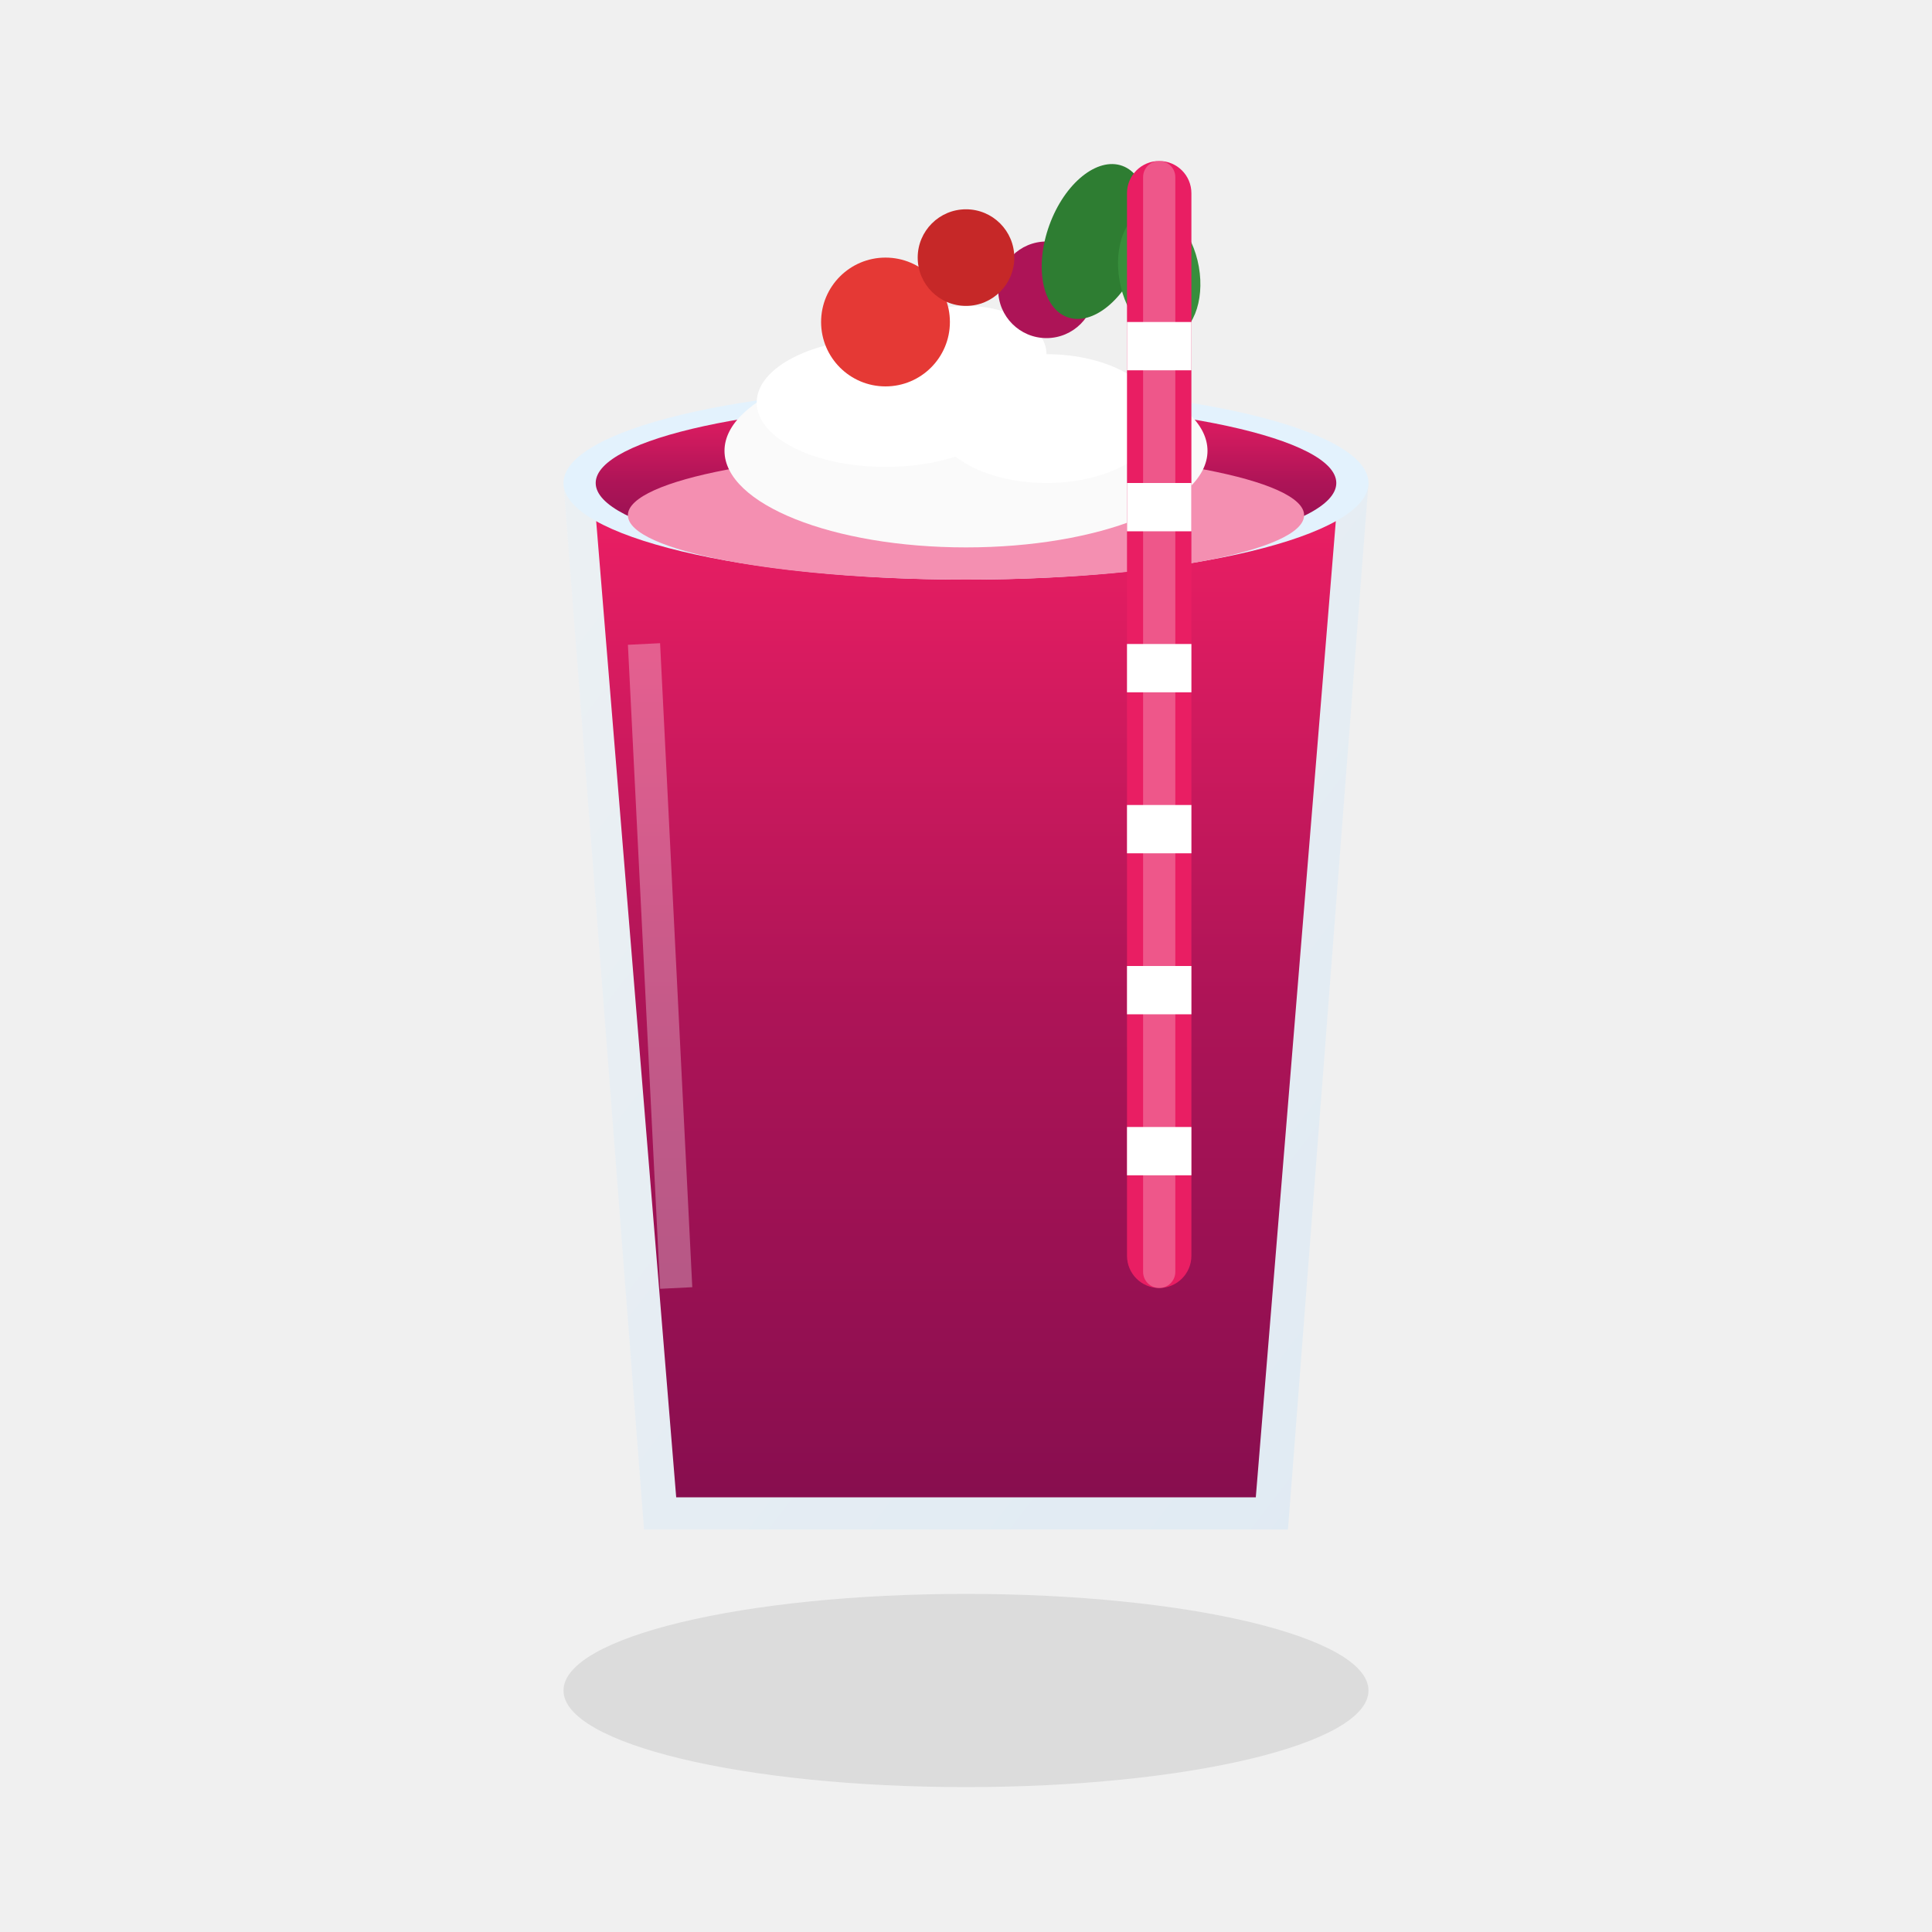
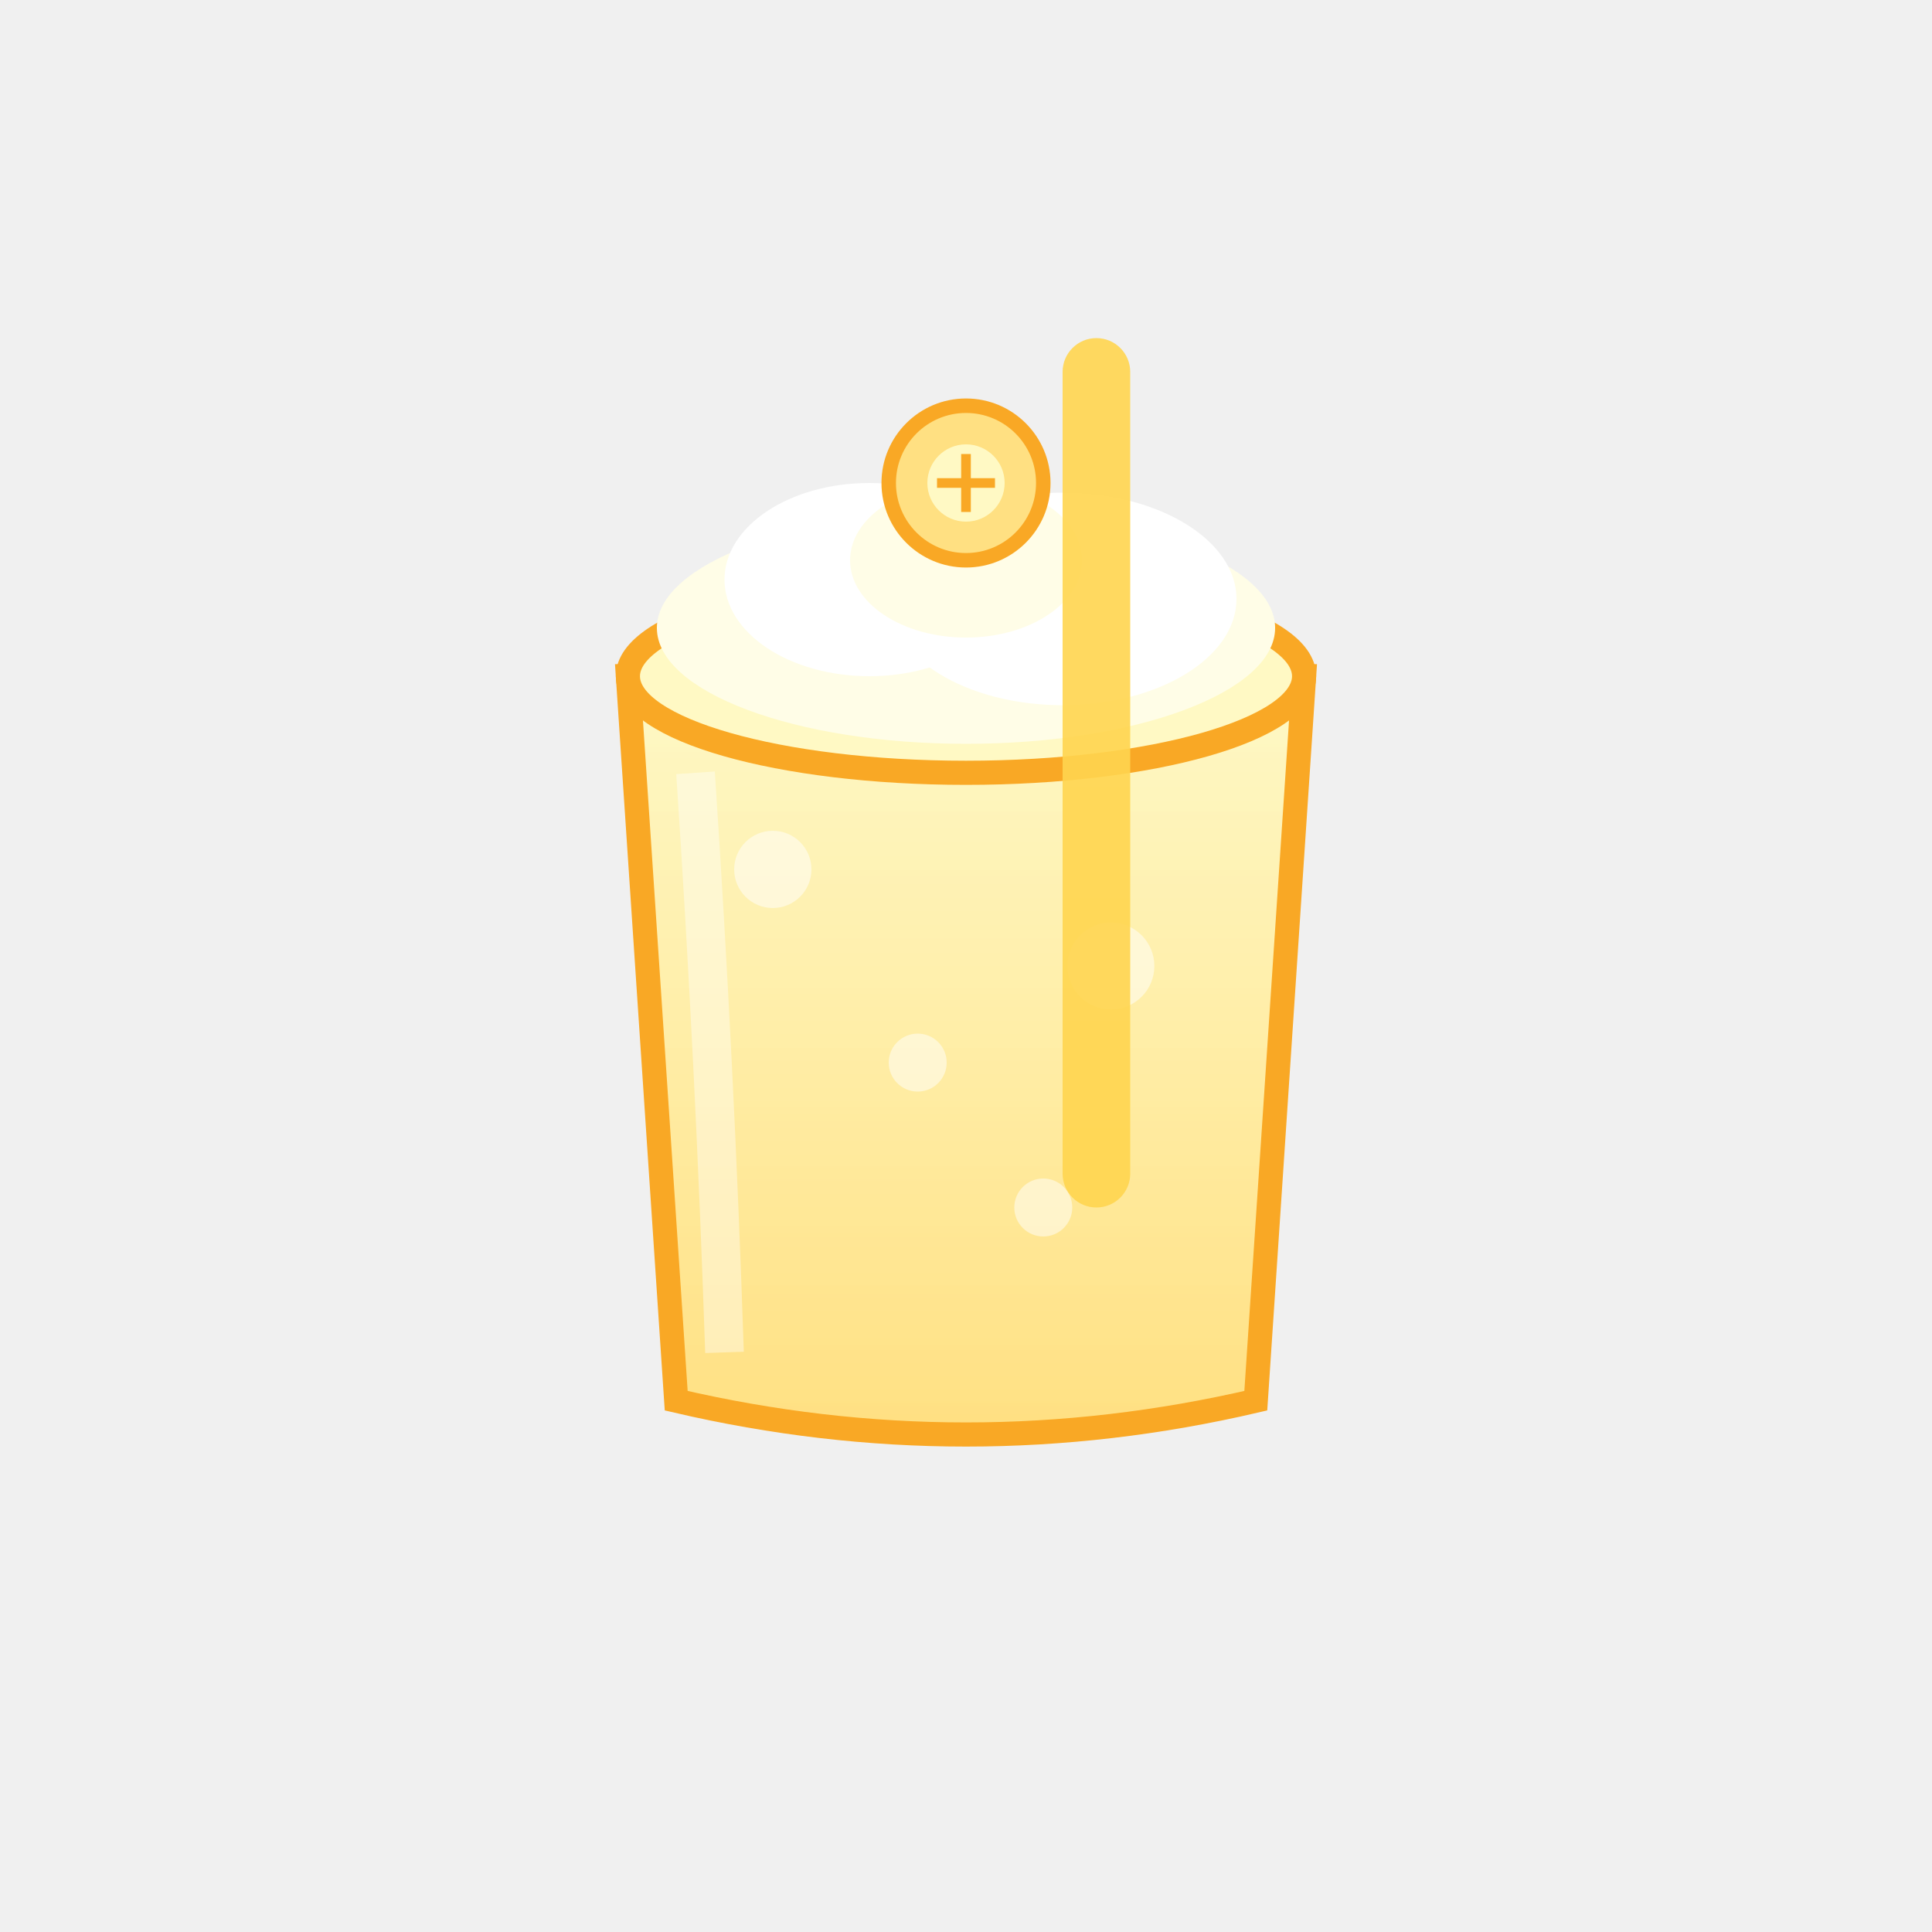
- <svg xmlns="http://www.w3.org/2000/svg" viewBox="0 0 120 120" fill="none">
+ <svg xmlns="http://www.w3.org/2000/svg" viewBox="0 0 200 200">
+   <path d="M 65 70 L 70 145 Q 100 152 130 145 L 135 70 Z" fill="url(#bananaGradient)" stroke="#F9A825" stroke-width="2.5" />
  <defs>
-     <linearGradient id="smoothieGlass" x1="0%" y1="0%" x2="100%" y2="100%">
-       <stop offset="0%" style="stop-color:#E3F2FD" />
-       <stop offset="100%" style="stop-color:#BBDEFB" />
-     </linearGradient>
-     <linearGradient id="berrySmoothie" x1="0%" y1="0%" x2="0%" y2="100%">
-       <stop offset="0%" style="stop-color:#E91E63" />
-       <stop offset="50%" style="stop-color:#AD1457" />
-       <stop offset="100%" style="stop-color:#880E4F" />
+     <linearGradient id="bananaGradient" x1="0%" y1="0%" x2="0%" y2="100%">
+       <stop offset="0%" style="stop-color:#FFF9C4;stop-opacity:0.95" />
+       <stop offset="100%" style="stop-color:#FFE082;stop-opacity:1" />
    </linearGradient>
  </defs>
-   <ellipse cx="60" cy="105" rx="25" ry="6" fill="#00000015" />
-   <path d="M35 30 L40 95 L80 95 L85 30 Z" fill="url(#smoothieGlass)" opacity="0.3" />
-   <path d="M37 32 L42 93 L78 93 L83 32 Z" fill="url(#berrySmoothie)" />
-   <ellipse cx="60" cy="30" rx="25" ry="6" fill="#E3F2FD" />
-   <ellipse cx="60" cy="30" rx="23" ry="5" fill="url(#berrySmoothie)" />
-   <ellipse cx="60" cy="32" rx="21" ry="4" fill="#F48FB1" />
-   <ellipse cx="60" cy="28" rx="15" ry="6" fill="#FAFAFA" />
-   <ellipse cx="55" cy="25" rx="8" ry="4" fill="#FFFFFF" />
-   <ellipse cx="65" cy="26" rx="7" ry="4" fill="#FFFFFF" />
-   <ellipse cx="60" cy="22" rx="5" ry="3" fill="#FFFFFF" />
-   <circle cx="55" cy="20" r="4" fill="#E53935" />
-   <circle cx="65" cy="18" r="3" fill="#AD1457" />
-   <circle cx="60" cy="16" r="3" fill="#C62828" />
-   <ellipse cx="68" cy="15" rx="3" ry="5" fill="#2E7D32" transform="rotate(20 68 15)" />
-   <ellipse cx="72" cy="17" rx="2.5" ry="4" fill="#388E3C" transform="rotate(-10 72 17)" />
-   <rect x="70" y="10" width="4" height="70" rx="2" fill="#E91E63" />
-   <rect x="71" y="10" width="2" height="70" rx="1" fill="#F48FB1" opacity="0.5" />
-   <rect x="70" y="20" width="4" height="3" fill="#FFFFFF" />
-   <rect x="70" y="30" width="4" height="3" fill="#FFFFFF" />
-   <rect x="70" y="40" width="4" height="3" fill="#FFFFFF" />
-   <rect x="70" y="50" width="4" height="3" fill="#FFFFFF" />
-   <rect x="70" y="60" width="4" height="3" fill="#FFFFFF" />
-   <rect x="70" y="70" width="4" height="3" fill="#FFFFFF" />
-   <path d="M40 40 L42 80" stroke="#FFFFFF" stroke-width="2" opacity="0.3" />
+   <ellipse cx="100" cy="70" rx="35" ry="10" fill="#FFF9C4" stroke="#F9A825" stroke-width="2.5" />
+   <ellipse cx="100" cy="65" rx="32" ry="12" fill="#FFFDE7" />
+   <ellipse cx="90" cy="60" rx="15" ry="10" fill="#FFF" />
+   <ellipse cx="110" cy="62" rx="18" ry="11" fill="#FFF" />
+   <ellipse cx="100" cy="58" rx="12" ry="8" fill="#FFFDE7" />
+   <g transform="translate(100, 50)">
+     <circle cx="0" cy="0" r="8" fill="#FFE082" stroke="#F9A825" stroke-width="1.5" />
+     <circle cx="0" cy="0" r="4" fill="#FFF9C4" />
+     <path d="M -3 0 L 3 0" stroke="#F9A825" stroke-width="1" />
+     <path d="M 0 -3 L 0 3" stroke="#F9A825" stroke-width="1" />
+   </g>
+   <circle cx="80" cy="90" r="4" fill="#FFF" opacity="0.5" />
+   <circle cx="95" cy="110" r="3" fill="#FFF" opacity="0.5" />
+   <circle cx="115" cy="100" r="4.5" fill="#FFF" opacity="0.5" />
+   <circle cx="108" cy="125" r="3" fill="#FFF" opacity="0.5" />
+   <rect x="110" y="35" width="7" height="90" fill="#FFD54F" opacity="0.9" rx="3.5" />
+   <path d="M 72 80 Q 74 110 75 140" stroke="#FFF" stroke-width="4" opacity="0.4" fill="none" />
</svg>
